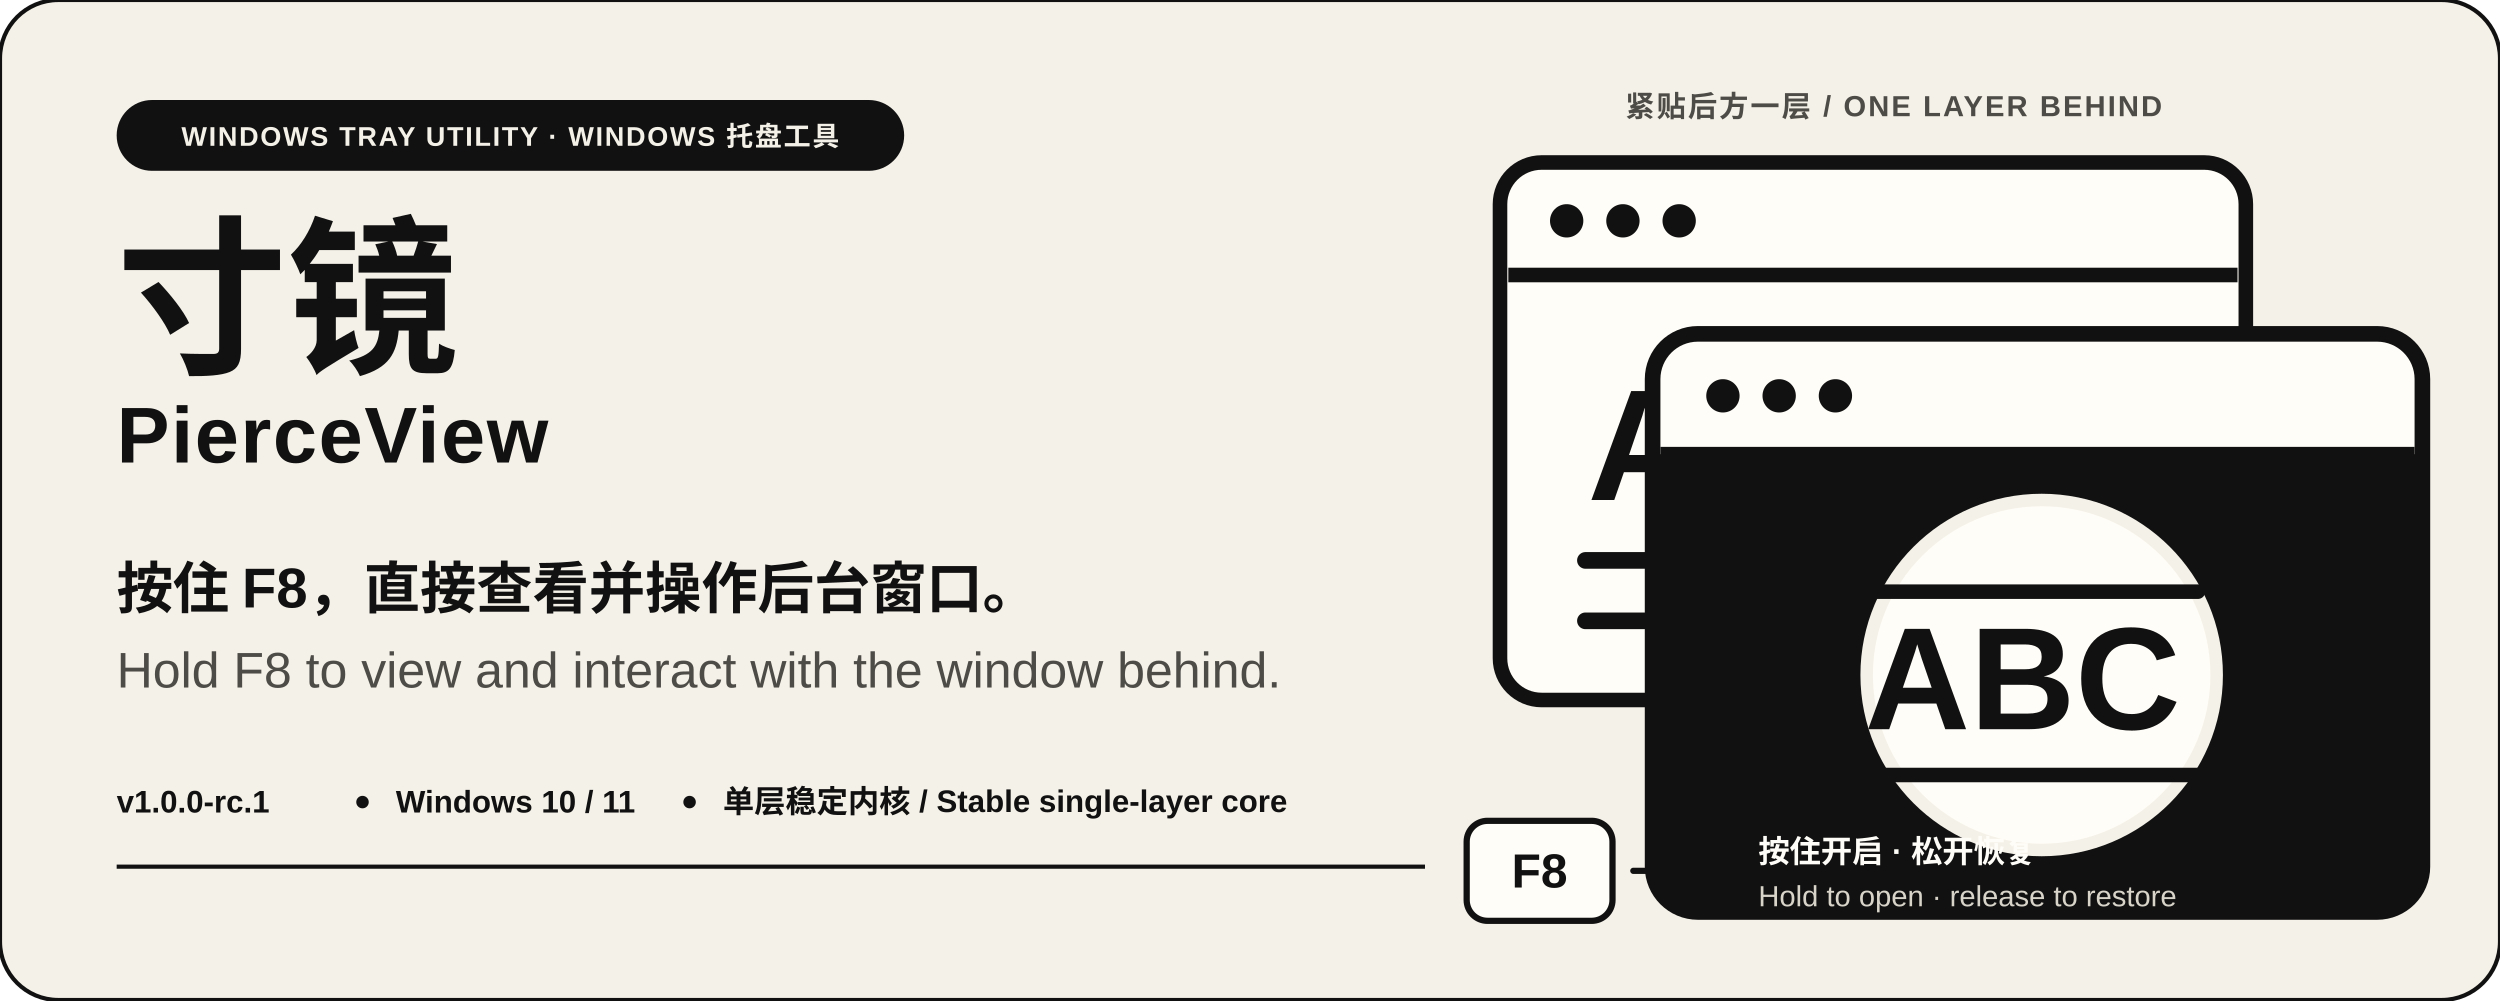
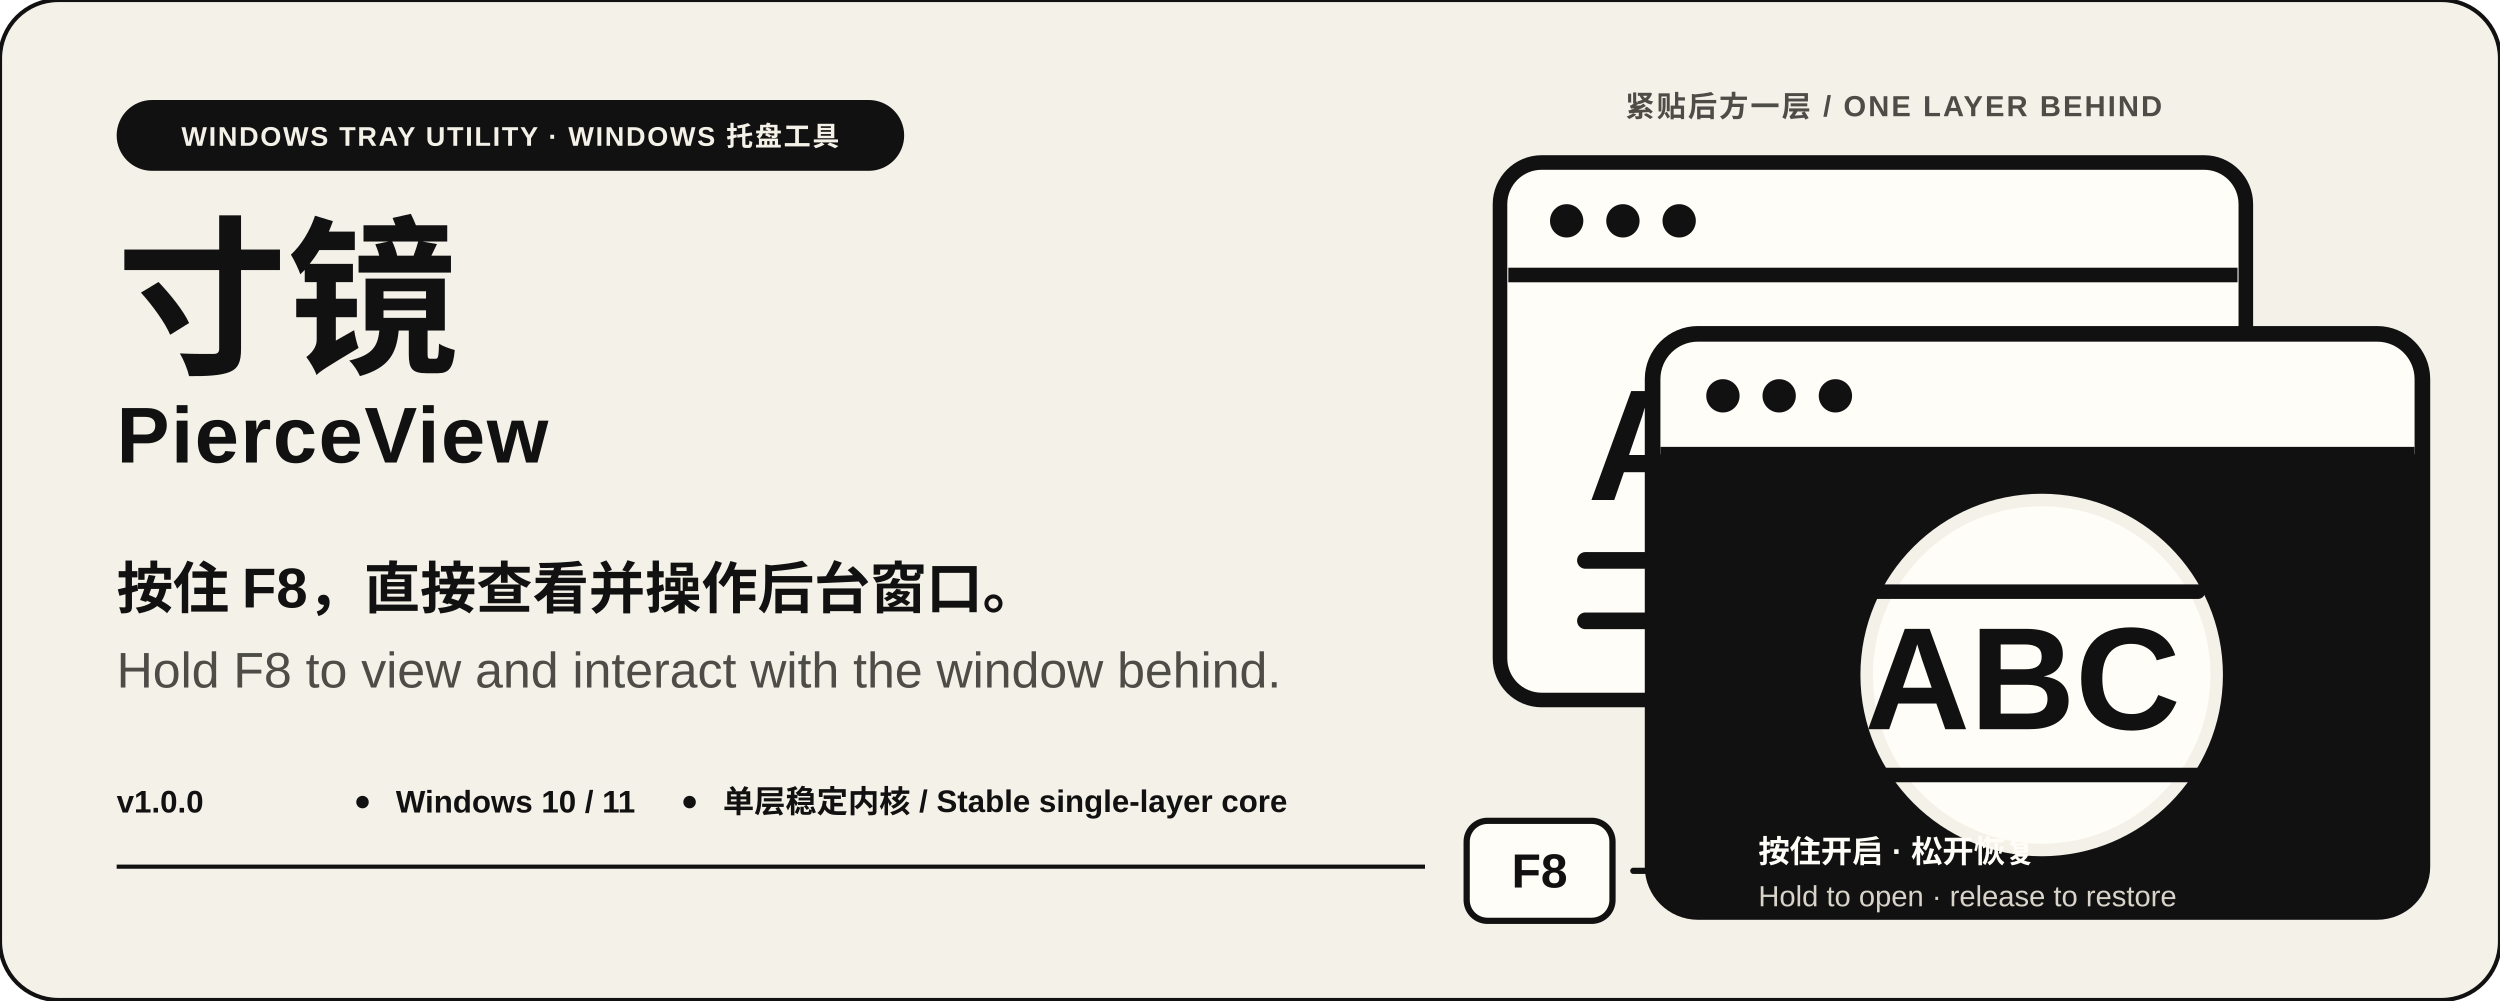
<svg xmlns="http://www.w3.org/2000/svg" width="1200" height="480" viewBox="0 0 1200 480" role="img" aria-labelledby="title desc">
  <rect width="1200" height="480" rx="28" fill="#F4F1E8" />
  <path d="M0 28A28 28 0 0 1 28 0h1144a28 28 0 0 1 28 28v424a28 28 0 0 1-28 28H28A28 28 0 0 1 0 452Z" fill="none" stroke="#111111" stroke-width="2" />
  <path d="M56 416H684" stroke="#111111" stroke-width="2" />
  <rect x="56" y="48" width="378" height="34" rx="17" fill="#111111" />
  <text x="245" y="70" fill="#F4F1E8" font-family="Segoe UI, Microsoft YaHei, Noto Sans SC, Arial, sans-serif" font-size="13" font-weight="700" text-anchor="middle" letter-spacing="0.8">WINDOWS TRAY UTILITY · WINDOWS 托盘工具</text>
  <text x="56" y="173" fill="#111111" font-family="Segoe UI, Microsoft YaHei, Noto Sans SC, Arial, sans-serif" font-size="82" font-weight="800">寸镜</text>
  <text x="56" y="222" fill="#111111" font-family="Segoe UI, Microsoft YaHei, Noto Sans SC, Arial, sans-serif" font-size="38" font-weight="650" letter-spacing="0.8">PierceView</text>
  <text x="56" y="292" fill="#111111" font-family="Segoe UI, Microsoft YaHei, Noto Sans SC, Arial, sans-serif" font-size="27" font-weight="650">按住 F8，直接查看并操作后台窗口。</text>
  <text x="56" y="330" fill="#4E4C47" font-family="Segoe UI, Microsoft YaHei, Noto Sans SC, Arial, sans-serif" font-size="24">Hold F8 to view and interact with the window behind.</text>
  <g font-family="Segoe UI, Microsoft YaHei, Noto Sans SC, Arial, sans-serif" font-size="15" font-weight="650">
-     <text x="56" y="390" fill="#111111">v1.0.0-rc.1</text>
+     <text x="56" y="390" fill="#111111">v1.0.0</text>
    <circle cx="174" cy="385" r="3" fill="#111111" />
    <text x="190" y="390" fill="#111111">Windows 10 / 11</text>
    <circle cx="331" cy="385" r="3" fill="#111111" />
    <text x="347" y="390" fill="#111111">单层稳定内核 / Stable single-layer core</text>
  </g>
  <g transform="translate(704 38)">
    <text x="205" y="18" fill="#4E4C47" font-family="Segoe UI, Microsoft YaHei, Noto Sans SC, Arial, sans-serif" font-size="14" font-weight="700" text-anchor="middle" letter-spacing="1">紧贴后方一层 / ONE LAYER BEHIND</text>
    <rect x="16" y="40" width="358" height="258" rx="20" fill="#FFFDF7" stroke="#111111" stroke-width="7" />
    <path d="M20 94H370" stroke="#111111" stroke-width="7" />
    <circle cx="48" cy="68" r="8" fill="#111111" />
    <circle cx="75" cy="68" r="8" fill="#111111" />
    <circle cx="102" cy="68" r="8" fill="#111111" />
    <text x="58" y="202" fill="#111111" font-family="Segoe UI, Arial, sans-serif" font-size="76" font-weight="800">ABC</text>
    <path d="M57 231H259M57 260H309" stroke="#111111" stroke-width="8" stroke-linecap="round" />
    <rect x="89" y="122" width="370" height="278" rx="22" fill="#111111" stroke="#111111" stroke-width="7" />
    <path d="M93 180H455V144a18 18 0 0 0-18-18H111a18 18 0 0 0-18 18Z" fill="#FFFDF7" />
    <path d="M93 180H455" stroke="#111111" stroke-width="7" />
    <circle cx="123" cy="152" r="8" fill="#111111" />
    <circle cx="150" cy="152" r="8" fill="#111111" />
    <circle cx="177" cy="152" r="8" fill="#111111" />
    <circle cx="276" cy="286" r="84" fill="#FFFDF7" stroke="#F4F1E8" stroke-width="6" />
    <text x="191" y="312" fill="#111111" font-family="Segoe UI, Arial, sans-serif" font-size="70" font-weight="800">ABC</text>
    <path d="M196 246H351M196 334H351" stroke="#111111" stroke-width="7" stroke-linecap="round" />
    <g transform="translate(0 356)">
      <rect x="0" y="0" width="70" height="48" rx="10" fill="#FFFDF7" stroke="#111111" stroke-width="3" />
      <text x="35" y="32" fill="#111111" font-family="Segoe UI, Arial, sans-serif" font-size="23" font-weight="800" text-anchor="middle">F8</text>
      <path d="M80 24H125" stroke="#111111" stroke-width="3" stroke-linecap="round" />
      <path d="m116 15 10 9-10 9" fill="none" stroke="#111111" stroke-width="3" stroke-linecap="round" stroke-linejoin="round" />
      <text x="140" y="20" fill="#FFFDF7" font-family="Segoe UI, Microsoft YaHei, Noto Sans SC, Arial, sans-serif" font-size="15" font-weight="700">按住开启 · 松开恢复</text>
      <text x="140" y="41" fill="#D8D4CA" font-family="Segoe UI, Arial, sans-serif" font-size="14">Hold to open · release to restore</text>
    </g>
  </g>
</svg>
